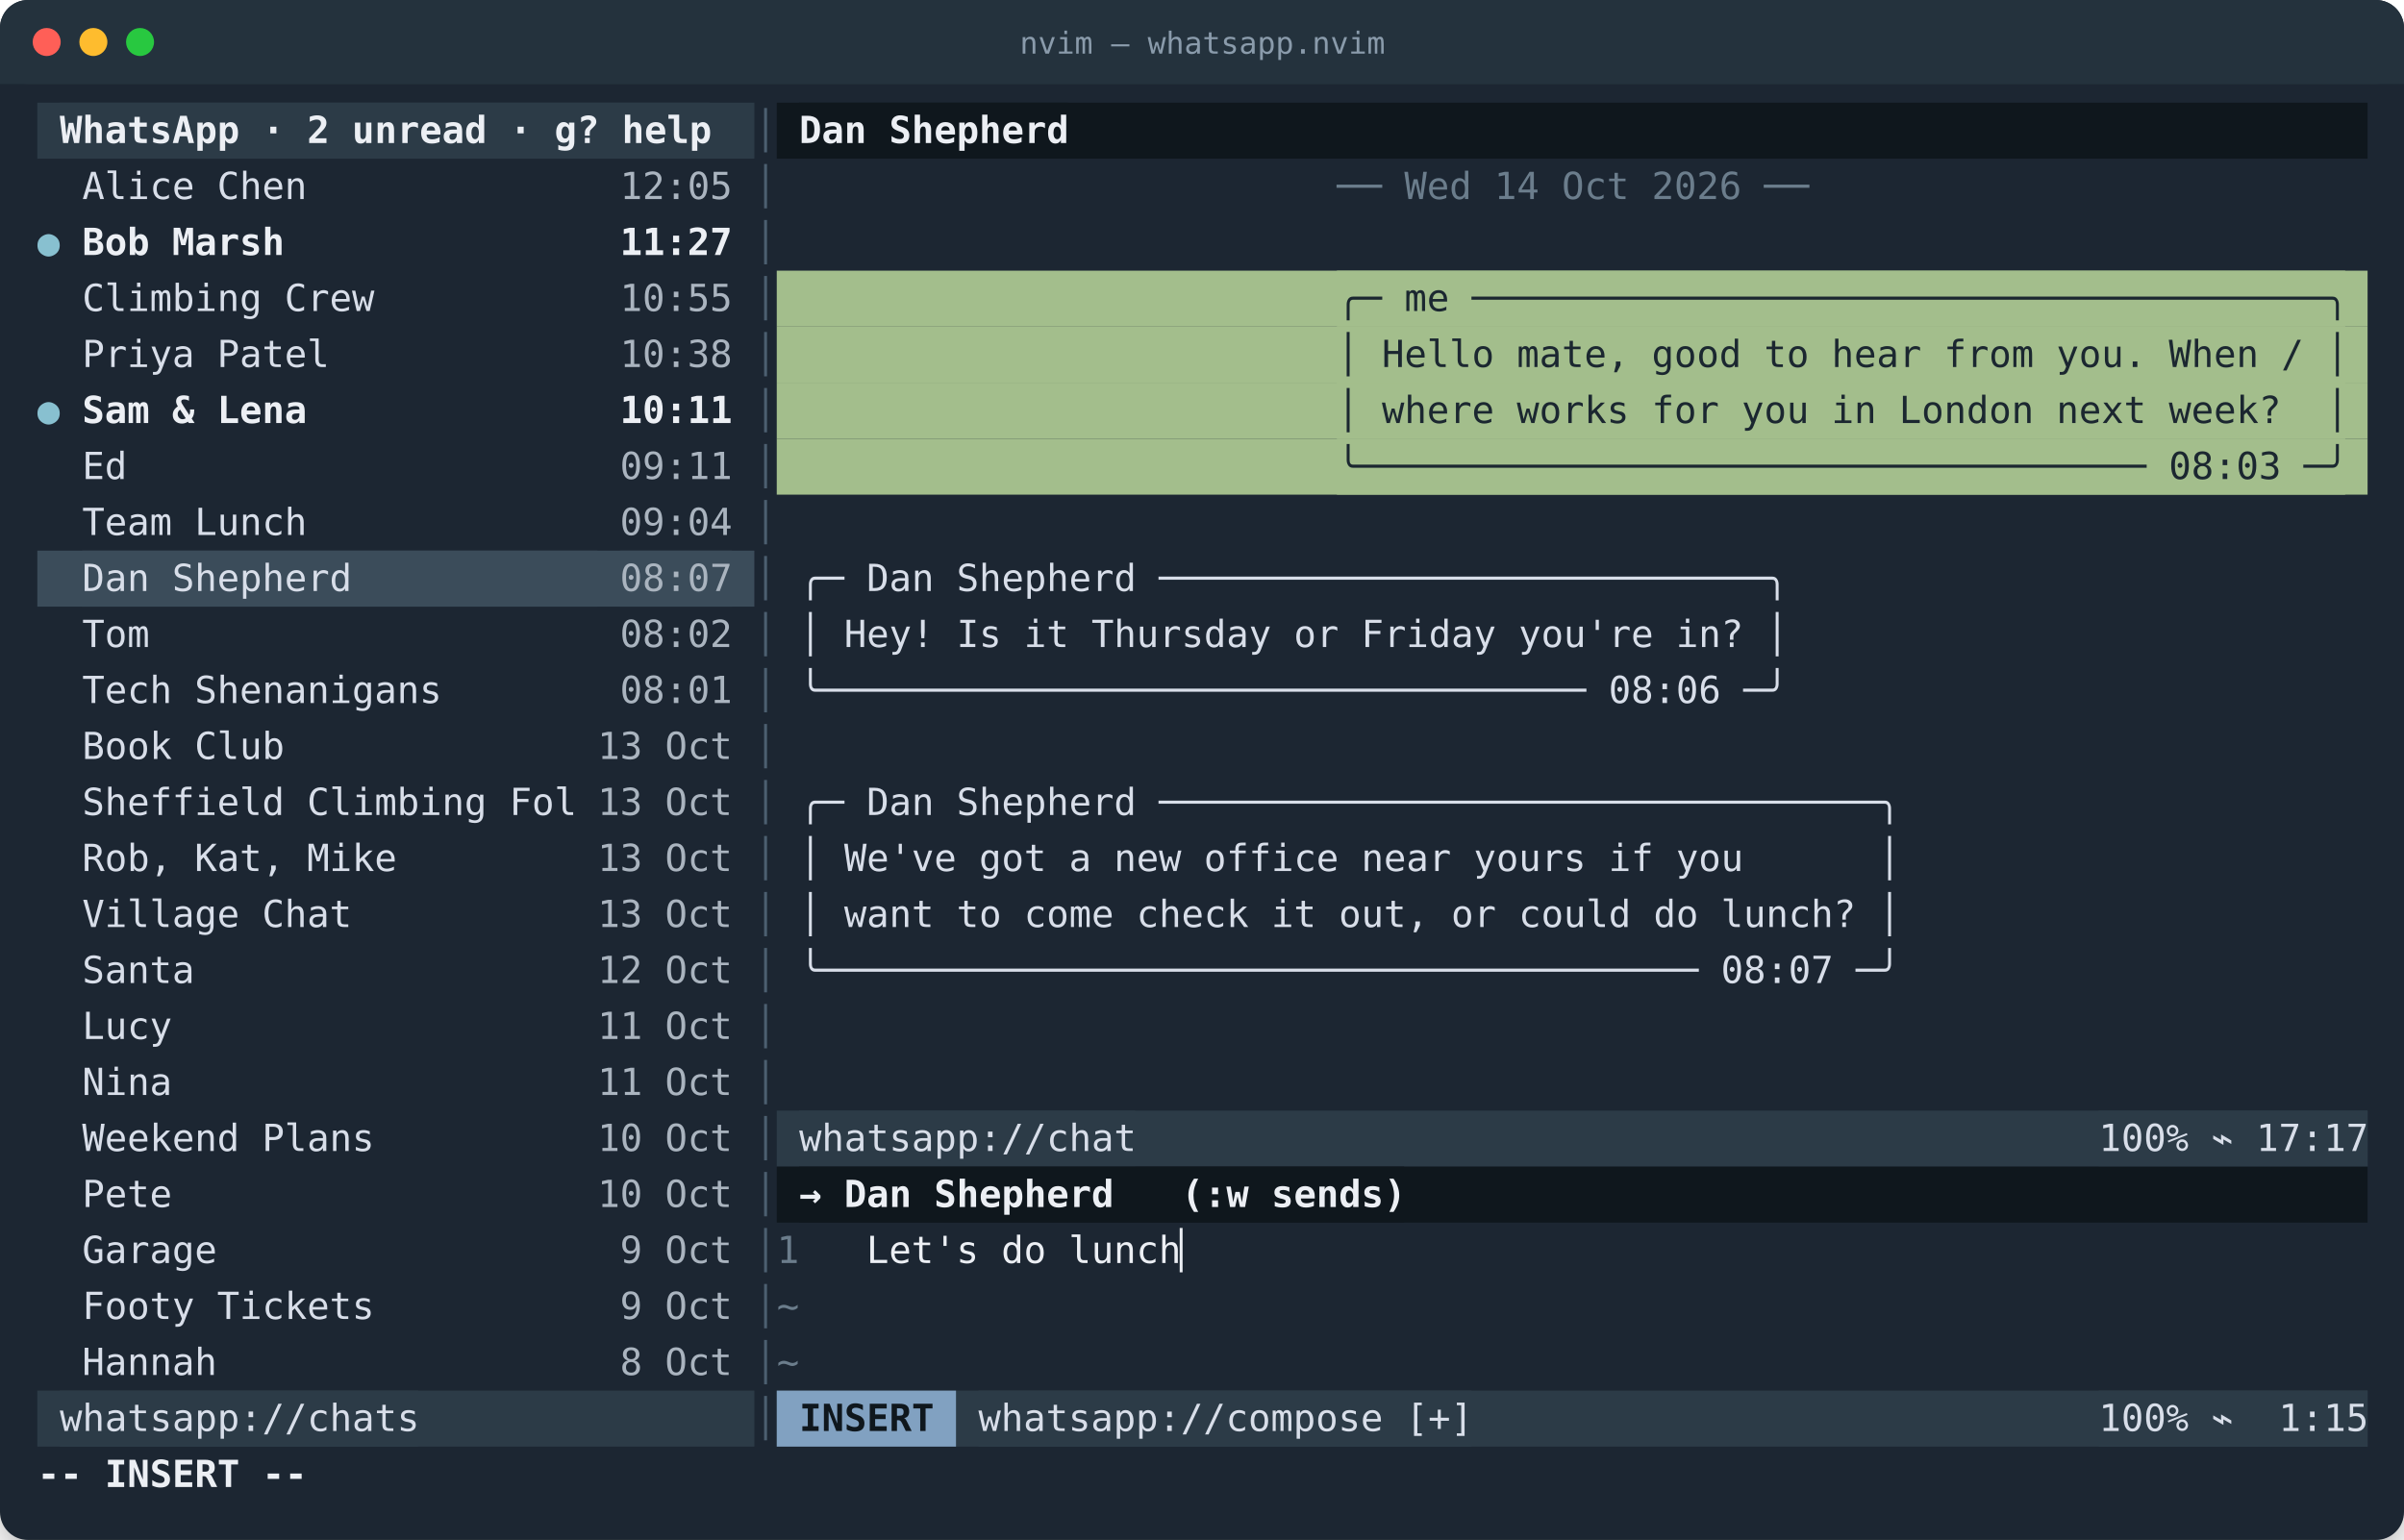
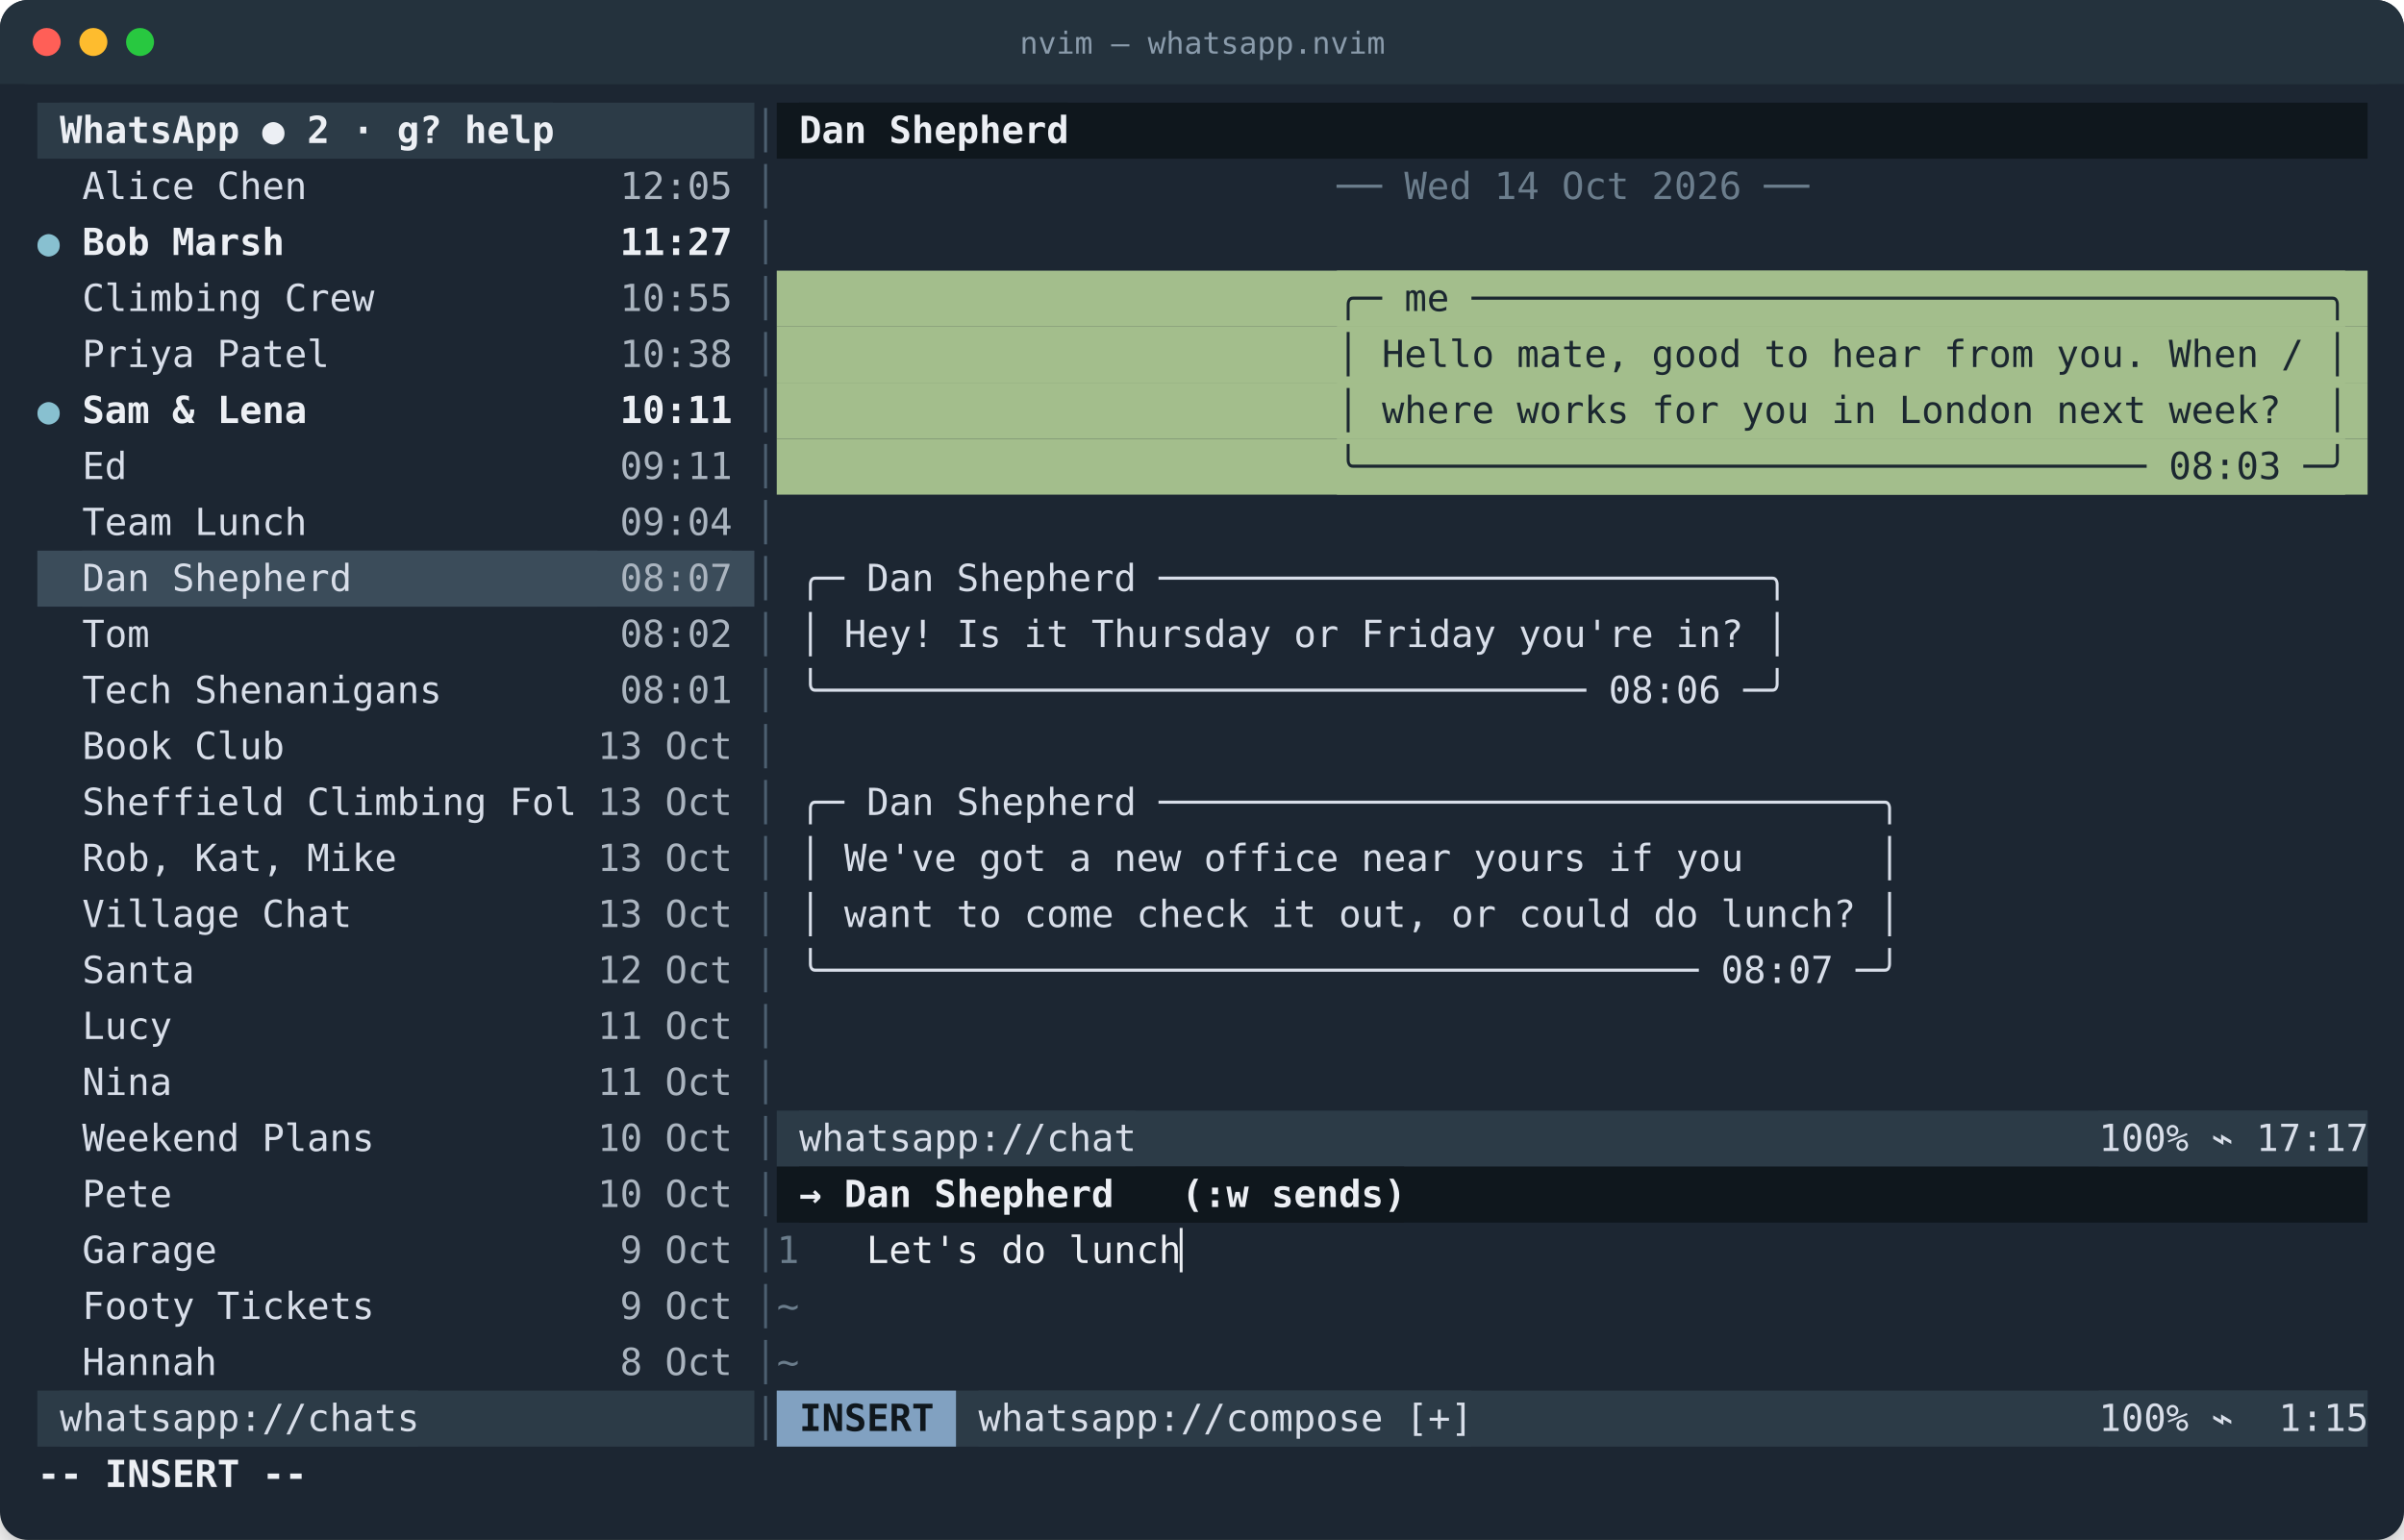
<svg xmlns="http://www.w3.org/2000/svg" width="1030" height="660" viewBox="0 0 1030 660" font-family="JetBrains Mono, Menlo, SF Mono, Consolas, DejaVu Sans Mono, monospace" font-size="16">
  <defs>
    <filter id="sh" x="-5%" y="-5%" width="110%" height="115%">
      <feDropShadow dx="0" dy="8" stdDeviation="12" flood-color="#000" flood-opacity="0.45" />
    </filter>
  </defs>
  <rect x="0" y="0" width="1030" height="660" rx="12" fill="#1b2730" filter="url(#sh)" />
  <rect x="0" y="0" width="1030" height="36" rx="12" fill="#24323d" />
  <rect x="0" y="24" width="1030" height="12" fill="#24323d" />
  <circle cx="20" cy="18" r="6" fill="#ff5f57" />
  <circle cx="40" cy="18" r="6" fill="#febc2e" />
  <circle cx="60" cy="18" r="6" fill="#28c840" />
  <text x="515.2" y="23" text-anchor="middle" fill="#8a9bab" font-size="13">nvim — whatsapp.nvim</text>
  <rect x="16.0" y="44.0" width="307.2" height="24" fill="#2c3b47" />
-   <rect x="25.6" y="44.0" width="278.4" height="24" fill="#2c3b47" />
+   <rect x="25.6" y="44.0" width="211.2" height="24" fill="#2c3b47" />
  <rect x="332.8" y="44.0" width="681.6" height="24" fill="#0f171d" />
  <rect x="342.4" y="44.0" width="115.2" height="24" fill="#0f171d" />
-   <text x="25.6" y="61.3" fill="#eceff4" xml:space="preserve" textLength="278.4" lengthAdjust="spacingAndGlyphs" font-weight="bold">WhatsApp · 2 unread · g? help</text>
+   <text x="25.6" y="61.3" fill="#eceff4" xml:space="preserve" textLength="211.2" lengthAdjust="spacingAndGlyphs" font-weight="bold">WhatsApp ● 2 · g? help</text>
  <text x="323.2" y="61.3" fill="#4c5f70" xml:space="preserve" textLength="9.6" lengthAdjust="spacingAndGlyphs">│</text>
  <text x="342.4" y="61.3" fill="#eceff4" xml:space="preserve" textLength="115.2" lengthAdjust="spacingAndGlyphs" font-weight="bold">Dan Shepherd</text>
  <text x="35.2" y="85.3" fill="#d8dee9" xml:space="preserve" textLength="220.8" lengthAdjust="spacingAndGlyphs">Alice Chen             </text>
  <text x="265.6" y="85.3" fill="#aab4bf" xml:space="preserve" textLength="48.0" lengthAdjust="spacingAndGlyphs">12:05</text>
  <text x="323.2" y="85.3" fill="#4c5f70" xml:space="preserve" textLength="9.6" lengthAdjust="spacingAndGlyphs">│</text>
  <text x="572.8" y="85.3" fill="#6b7d8c" xml:space="preserve" textLength="201.6" lengthAdjust="spacingAndGlyphs">── Wed 14 Oct 2026 ──</text>
  <text x="16.0" y="109.3" fill="#88c0d0" xml:space="preserve" textLength="9.6" lengthAdjust="spacingAndGlyphs">●</text>
  <text x="35.2" y="109.3" fill="#eceff4" xml:space="preserve" textLength="220.8" lengthAdjust="spacingAndGlyphs" font-weight="bold">Bob Marsh              </text>
  <text x="265.6" y="109.3" fill="#eceff4" xml:space="preserve" textLength="48.0" lengthAdjust="spacingAndGlyphs" font-weight="bold">11:27</text>
  <text x="323.2" y="109.3" fill="#4c5f70" xml:space="preserve" textLength="9.6" lengthAdjust="spacingAndGlyphs">│</text>
  <rect x="332.8" y="116.0" width="681.6" height="24" fill="#a3be8c" />
  <rect x="572.8" y="116.0" width="432.0" height="24" fill="#a3be8c" />
  <text x="35.2" y="133.3" fill="#d8dee9" xml:space="preserve" textLength="220.8" lengthAdjust="spacingAndGlyphs">Climbing Crew          </text>
  <text x="265.6" y="133.3" fill="#aab4bf" xml:space="preserve" textLength="48.0" lengthAdjust="spacingAndGlyphs">10:55</text>
  <text x="323.2" y="133.3" fill="#4c5f70" xml:space="preserve" textLength="9.6" lengthAdjust="spacingAndGlyphs">│</text>
  <text x="572.8" y="133.3" fill="#1b2730" xml:space="preserve" textLength="432.0" lengthAdjust="spacingAndGlyphs">╭─ me ──────────────────────────────────────╮</text>
  <rect x="332.8" y="140.0" width="681.6" height="24" fill="#a3be8c" />
  <rect x="572.8" y="140.0" width="432.0" height="24" fill="#a3be8c" />
  <text x="35.2" y="157.3" fill="#d8dee9" xml:space="preserve" textLength="220.8" lengthAdjust="spacingAndGlyphs">Priya Patel            </text>
  <text x="265.6" y="157.3" fill="#aab4bf" xml:space="preserve" textLength="48.0" lengthAdjust="spacingAndGlyphs">10:38</text>
  <text x="323.2" y="157.3" fill="#4c5f70" xml:space="preserve" textLength="9.6" lengthAdjust="spacingAndGlyphs">│</text>
  <text x="572.8" y="157.3" fill="#1b2730" xml:space="preserve" textLength="432.0" lengthAdjust="spacingAndGlyphs">│ Hello mate, good to hear from you. When / │</text>
  <rect x="332.8" y="164.0" width="681.6" height="24" fill="#a3be8c" />
  <rect x="572.8" y="164.0" width="432.0" height="24" fill="#a3be8c" />
  <text x="16.0" y="181.3" fill="#88c0d0" xml:space="preserve" textLength="9.6" lengthAdjust="spacingAndGlyphs">●</text>
  <text x="35.2" y="181.3" fill="#eceff4" xml:space="preserve" textLength="220.8" lengthAdjust="spacingAndGlyphs" font-weight="bold">Sam &amp; Lena             </text>
  <text x="265.6" y="181.3" fill="#eceff4" xml:space="preserve" textLength="48.0" lengthAdjust="spacingAndGlyphs" font-weight="bold">10:11</text>
  <text x="323.2" y="181.3" fill="#4c5f70" xml:space="preserve" textLength="9.6" lengthAdjust="spacingAndGlyphs">│</text>
  <text x="572.8" y="181.3" fill="#1b2730" xml:space="preserve" textLength="432.0" lengthAdjust="spacingAndGlyphs">│ where works for you in London next week?  │</text>
  <rect x="332.8" y="188.0" width="681.6" height="24" fill="#a3be8c" />
  <rect x="572.8" y="188.0" width="432.0" height="24" fill="#a3be8c" />
  <text x="35.2" y="205.3" fill="#d8dee9" xml:space="preserve" textLength="220.8" lengthAdjust="spacingAndGlyphs">Ed                     </text>
  <text x="265.6" y="205.3" fill="#aab4bf" xml:space="preserve" textLength="48.0" lengthAdjust="spacingAndGlyphs">09:11</text>
  <text x="323.2" y="205.3" fill="#4c5f70" xml:space="preserve" textLength="9.6" lengthAdjust="spacingAndGlyphs">│</text>
  <text x="572.8" y="205.3" fill="#1b2730" xml:space="preserve" textLength="432.0" lengthAdjust="spacingAndGlyphs">╰─────────────────────────────────── 08:03 ─╯</text>
  <text x="35.2" y="229.3" fill="#d8dee9" xml:space="preserve" textLength="220.8" lengthAdjust="spacingAndGlyphs">Team Lunch             </text>
  <text x="265.6" y="229.3" fill="#aab4bf" xml:space="preserve" textLength="48.0" lengthAdjust="spacingAndGlyphs">09:04</text>
  <text x="323.2" y="229.3" fill="#4c5f70" xml:space="preserve" textLength="9.6" lengthAdjust="spacingAndGlyphs">│</text>
  <rect x="16.0" y="236.0" width="307.2" height="24" fill="#3b4c5a" />
  <rect x="35.2" y="236.0" width="220.8" height="24" fill="#3b4c5a" />
  <rect x="265.6" y="236.0" width="48.0" height="24" fill="#3b4c5a" />
  <text x="35.2" y="253.3" fill="#d8dee9" xml:space="preserve" textLength="220.8" lengthAdjust="spacingAndGlyphs">Dan Shepherd           </text>
  <text x="265.6" y="253.3" fill="#aab4bf" xml:space="preserve" textLength="48.0" lengthAdjust="spacingAndGlyphs">08:07</text>
  <text x="323.2" y="253.3" fill="#4c5f70" xml:space="preserve" textLength="9.6" lengthAdjust="spacingAndGlyphs">│</text>
  <text x="342.4" y="253.3" fill="#d8dee9" xml:space="preserve" textLength="422.4" lengthAdjust="spacingAndGlyphs">╭─ Dan Shepherd ───────────────────────────╮</text>
  <text x="35.2" y="277.3" fill="#d8dee9" xml:space="preserve" textLength="220.8" lengthAdjust="spacingAndGlyphs">Tom                    </text>
  <text x="265.6" y="277.3" fill="#aab4bf" xml:space="preserve" textLength="48.0" lengthAdjust="spacingAndGlyphs">08:02</text>
  <text x="323.2" y="277.3" fill="#4c5f70" xml:space="preserve" textLength="9.6" lengthAdjust="spacingAndGlyphs">│</text>
  <text x="342.4" y="277.3" fill="#d8dee9" xml:space="preserve" textLength="422.4" lengthAdjust="spacingAndGlyphs">│ Hey! Is it Thursday or Friday you're in? │</text>
  <text x="35.2" y="301.3" fill="#d8dee9" xml:space="preserve" textLength="220.8" lengthAdjust="spacingAndGlyphs">Tech Shenanigans       </text>
  <text x="265.6" y="301.3" fill="#aab4bf" xml:space="preserve" textLength="48.0" lengthAdjust="spacingAndGlyphs">08:01</text>
  <text x="323.2" y="301.3" fill="#4c5f70" xml:space="preserve" textLength="9.6" lengthAdjust="spacingAndGlyphs">│</text>
  <text x="342.4" y="301.3" fill="#d8dee9" xml:space="preserve" textLength="422.4" lengthAdjust="spacingAndGlyphs">╰────────────────────────────────── 08:06 ─╯</text>
  <text x="35.2" y="325.3" fill="#d8dee9" xml:space="preserve" textLength="211.2" lengthAdjust="spacingAndGlyphs">Book Club             </text>
  <text x="256.0" y="325.3" fill="#aab4bf" xml:space="preserve" textLength="57.6" lengthAdjust="spacingAndGlyphs">13 Oct</text>
  <text x="323.2" y="325.3" fill="#4c5f70" xml:space="preserve" textLength="9.6" lengthAdjust="spacingAndGlyphs">│</text>
  <text x="35.2" y="349.3" fill="#d8dee9" xml:space="preserve" textLength="211.2" lengthAdjust="spacingAndGlyphs">Sheffield Climbing Fol</text>
  <text x="256.0" y="349.3" fill="#aab4bf" xml:space="preserve" textLength="57.6" lengthAdjust="spacingAndGlyphs">13 Oct</text>
  <text x="323.2" y="349.3" fill="#4c5f70" xml:space="preserve" textLength="9.6" lengthAdjust="spacingAndGlyphs">│</text>
  <text x="342.4" y="349.3" fill="#d8dee9" xml:space="preserve" textLength="470.4" lengthAdjust="spacingAndGlyphs">╭─ Dan Shepherd ────────────────────────────────╮</text>
  <text x="35.2" y="373.3" fill="#d8dee9" xml:space="preserve" textLength="211.2" lengthAdjust="spacingAndGlyphs">Rob, Kat, Mike        </text>
  <text x="256.0" y="373.3" fill="#aab4bf" xml:space="preserve" textLength="57.6" lengthAdjust="spacingAndGlyphs">13 Oct</text>
  <text x="323.2" y="373.3" fill="#4c5f70" xml:space="preserve" textLength="9.6" lengthAdjust="spacingAndGlyphs">│</text>
  <text x="342.4" y="373.3" fill="#d8dee9" xml:space="preserve" textLength="470.4" lengthAdjust="spacingAndGlyphs">│ We've got a new office near yours if you      │</text>
  <text x="35.2" y="397.3" fill="#d8dee9" xml:space="preserve" textLength="211.2" lengthAdjust="spacingAndGlyphs">Village Chat          </text>
  <text x="256.0" y="397.3" fill="#aab4bf" xml:space="preserve" textLength="57.6" lengthAdjust="spacingAndGlyphs">13 Oct</text>
  <text x="323.2" y="397.3" fill="#4c5f70" xml:space="preserve" textLength="9.6" lengthAdjust="spacingAndGlyphs">│</text>
  <text x="342.4" y="397.3" fill="#d8dee9" xml:space="preserve" textLength="470.4" lengthAdjust="spacingAndGlyphs">│ want to come check it out, or could do lunch? │</text>
  <text x="35.2" y="421.3" fill="#d8dee9" xml:space="preserve" textLength="211.2" lengthAdjust="spacingAndGlyphs">Santa                 </text>
  <text x="256.0" y="421.3" fill="#aab4bf" xml:space="preserve" textLength="57.6" lengthAdjust="spacingAndGlyphs">12 Oct</text>
  <text x="323.2" y="421.3" fill="#4c5f70" xml:space="preserve" textLength="9.6" lengthAdjust="spacingAndGlyphs">│</text>
  <text x="342.4" y="421.3" fill="#d8dee9" xml:space="preserve" textLength="470.4" lengthAdjust="spacingAndGlyphs">╰─────────────────────────────────────── 08:07 ─╯</text>
  <text x="35.2" y="445.3" fill="#d8dee9" xml:space="preserve" textLength="211.2" lengthAdjust="spacingAndGlyphs">Lucy                  </text>
  <text x="256.0" y="445.3" fill="#aab4bf" xml:space="preserve" textLength="57.6" lengthAdjust="spacingAndGlyphs">11 Oct</text>
  <text x="323.2" y="445.3" fill="#4c5f70" xml:space="preserve" textLength="9.6" lengthAdjust="spacingAndGlyphs">│</text>
  <text x="35.2" y="469.3" fill="#d8dee9" xml:space="preserve" textLength="211.2" lengthAdjust="spacingAndGlyphs">Nina                  </text>
  <text x="256.0" y="469.3" fill="#aab4bf" xml:space="preserve" textLength="57.6" lengthAdjust="spacingAndGlyphs">11 Oct</text>
  <text x="323.2" y="469.3" fill="#4c5f70" xml:space="preserve" textLength="9.6" lengthAdjust="spacingAndGlyphs">│</text>
  <rect x="332.8" y="476.0" width="681.6" height="24" fill="#2c3b47" />
  <rect x="342.4" y="476.0" width="144.0" height="24" fill="#2c3b47" />
  <rect x="899.2" y="476.0" width="115.2" height="24" fill="#2c3b47" />
  <text x="35.2" y="493.3" fill="#d8dee9" xml:space="preserve" textLength="211.2" lengthAdjust="spacingAndGlyphs">Weekend Plans         </text>
  <text x="256.0" y="493.3" fill="#aab4bf" xml:space="preserve" textLength="57.6" lengthAdjust="spacingAndGlyphs">10 Oct</text>
  <text x="323.2" y="493.3" fill="#4c5f70" xml:space="preserve" textLength="9.6" lengthAdjust="spacingAndGlyphs">│</text>
  <text x="342.4" y="493.3" fill="#d8dee9" xml:space="preserve" textLength="144.0" lengthAdjust="spacingAndGlyphs">whatsapp://chat</text>
  <text x="899.2" y="493.3" fill="#d8dee9" xml:space="preserve" textLength="115.2" lengthAdjust="spacingAndGlyphs">100% ⌁ 17:17</text>
  <rect x="332.8" y="500.0" width="681.6" height="24" fill="#0f171d" />
  <rect x="342.4" y="500.0" width="259.2" height="24" fill="#0f171d" />
  <text x="35.2" y="517.3" fill="#d8dee9" xml:space="preserve" textLength="211.2" lengthAdjust="spacingAndGlyphs">Pete                  </text>
  <text x="256.0" y="517.3" fill="#aab4bf" xml:space="preserve" textLength="57.6" lengthAdjust="spacingAndGlyphs">10 Oct</text>
  <text x="323.2" y="517.3" fill="#4c5f70" xml:space="preserve" textLength="9.6" lengthAdjust="spacingAndGlyphs">│</text>
  <text x="342.4" y="517.3" fill="#eceff4" xml:space="preserve" textLength="259.2" lengthAdjust="spacingAndGlyphs" font-weight="bold">→ Dan Shepherd   (:w sends)</text>
  <text x="35.2" y="541.3" fill="#d8dee9" xml:space="preserve" textLength="220.8" lengthAdjust="spacingAndGlyphs">Garage                 </text>
  <text x="265.6" y="541.3" fill="#aab4bf" xml:space="preserve" textLength="48.0" lengthAdjust="spacingAndGlyphs">9 Oct</text>
  <text x="323.2" y="541.3" fill="#4c5f70" xml:space="preserve" textLength="9.6" lengthAdjust="spacingAndGlyphs">│</text>
  <text x="332.8" y="541.3" fill="#6b7d8c" xml:space="preserve" textLength="9.6" lengthAdjust="spacingAndGlyphs">1</text>
  <text x="371.2" y="541.3" fill="#eceff4" xml:space="preserve" textLength="134.4" lengthAdjust="spacingAndGlyphs">Let's do lunch</text>
  <text x="505.6" y="541.3" fill="#eceff4" xml:space="preserve" textLength="9.6" lengthAdjust="spacingAndGlyphs">▏</text>
  <text x="35.2" y="565.3" fill="#d8dee9" xml:space="preserve" textLength="220.8" lengthAdjust="spacingAndGlyphs">Footy Tickets          </text>
  <text x="265.6" y="565.3" fill="#aab4bf" xml:space="preserve" textLength="48.0" lengthAdjust="spacingAndGlyphs">9 Oct</text>
  <text x="323.2" y="565.3" fill="#4c5f70" xml:space="preserve" textLength="9.6" lengthAdjust="spacingAndGlyphs">│</text>
  <text x="332.8" y="565.3" fill="#6b7d8c" xml:space="preserve" textLength="9.6" lengthAdjust="spacingAndGlyphs">~</text>
  <text x="35.2" y="589.3" fill="#d8dee9" xml:space="preserve" textLength="220.8" lengthAdjust="spacingAndGlyphs">Hannah                 </text>
  <text x="265.6" y="589.3" fill="#aab4bf" xml:space="preserve" textLength="48.0" lengthAdjust="spacingAndGlyphs">8 Oct</text>
  <text x="323.2" y="589.3" fill="#4c5f70" xml:space="preserve" textLength="9.6" lengthAdjust="spacingAndGlyphs">│</text>
  <text x="332.8" y="589.3" fill="#6b7d8c" xml:space="preserve" textLength="9.6" lengthAdjust="spacingAndGlyphs">~</text>
  <rect x="16.0" y="596.0" width="307.2" height="24" fill="#2c3b47" />
  <rect x="25.6" y="596.0" width="153.6" height="24" fill="#2c3b47" />
  <rect x="332.8" y="596.0" width="681.6" height="24" fill="#2c3b47" />
  <rect x="332.8" y="596.0" width="76.8" height="24" fill="#81a1c1" />
  <rect x="419.2" y="596.0" width="211.2" height="24" fill="#2c3b47" />
  <rect x="899.2" y="596.0" width="115.2" height="24" fill="#2c3b47" />
  <text x="25.6" y="613.3" fill="#d8dee9" xml:space="preserve" textLength="153.6" lengthAdjust="spacingAndGlyphs">whatsapp://chats</text>
  <text x="323.2" y="613.3" fill="#4c5f70" xml:space="preserve" textLength="9.6" lengthAdjust="spacingAndGlyphs">│</text>
  <text x="332.8" y="613.3" fill="#0f171d" xml:space="preserve" textLength="76.8" lengthAdjust="spacingAndGlyphs" font-weight="bold"> INSERT </text>
  <text x="419.2" y="613.3" fill="#d8dee9" xml:space="preserve" textLength="211.2" lengthAdjust="spacingAndGlyphs">whatsapp://compose [+]</text>
  <text x="899.2" y="613.3" fill="#d8dee9" xml:space="preserve" textLength="115.2" lengthAdjust="spacingAndGlyphs">100% ⌁  1:15</text>
  <text x="16.0" y="637.3" fill="#eceff4" xml:space="preserve" textLength="115.2" lengthAdjust="spacingAndGlyphs" font-weight="bold">-- INSERT --</text>
</svg>
